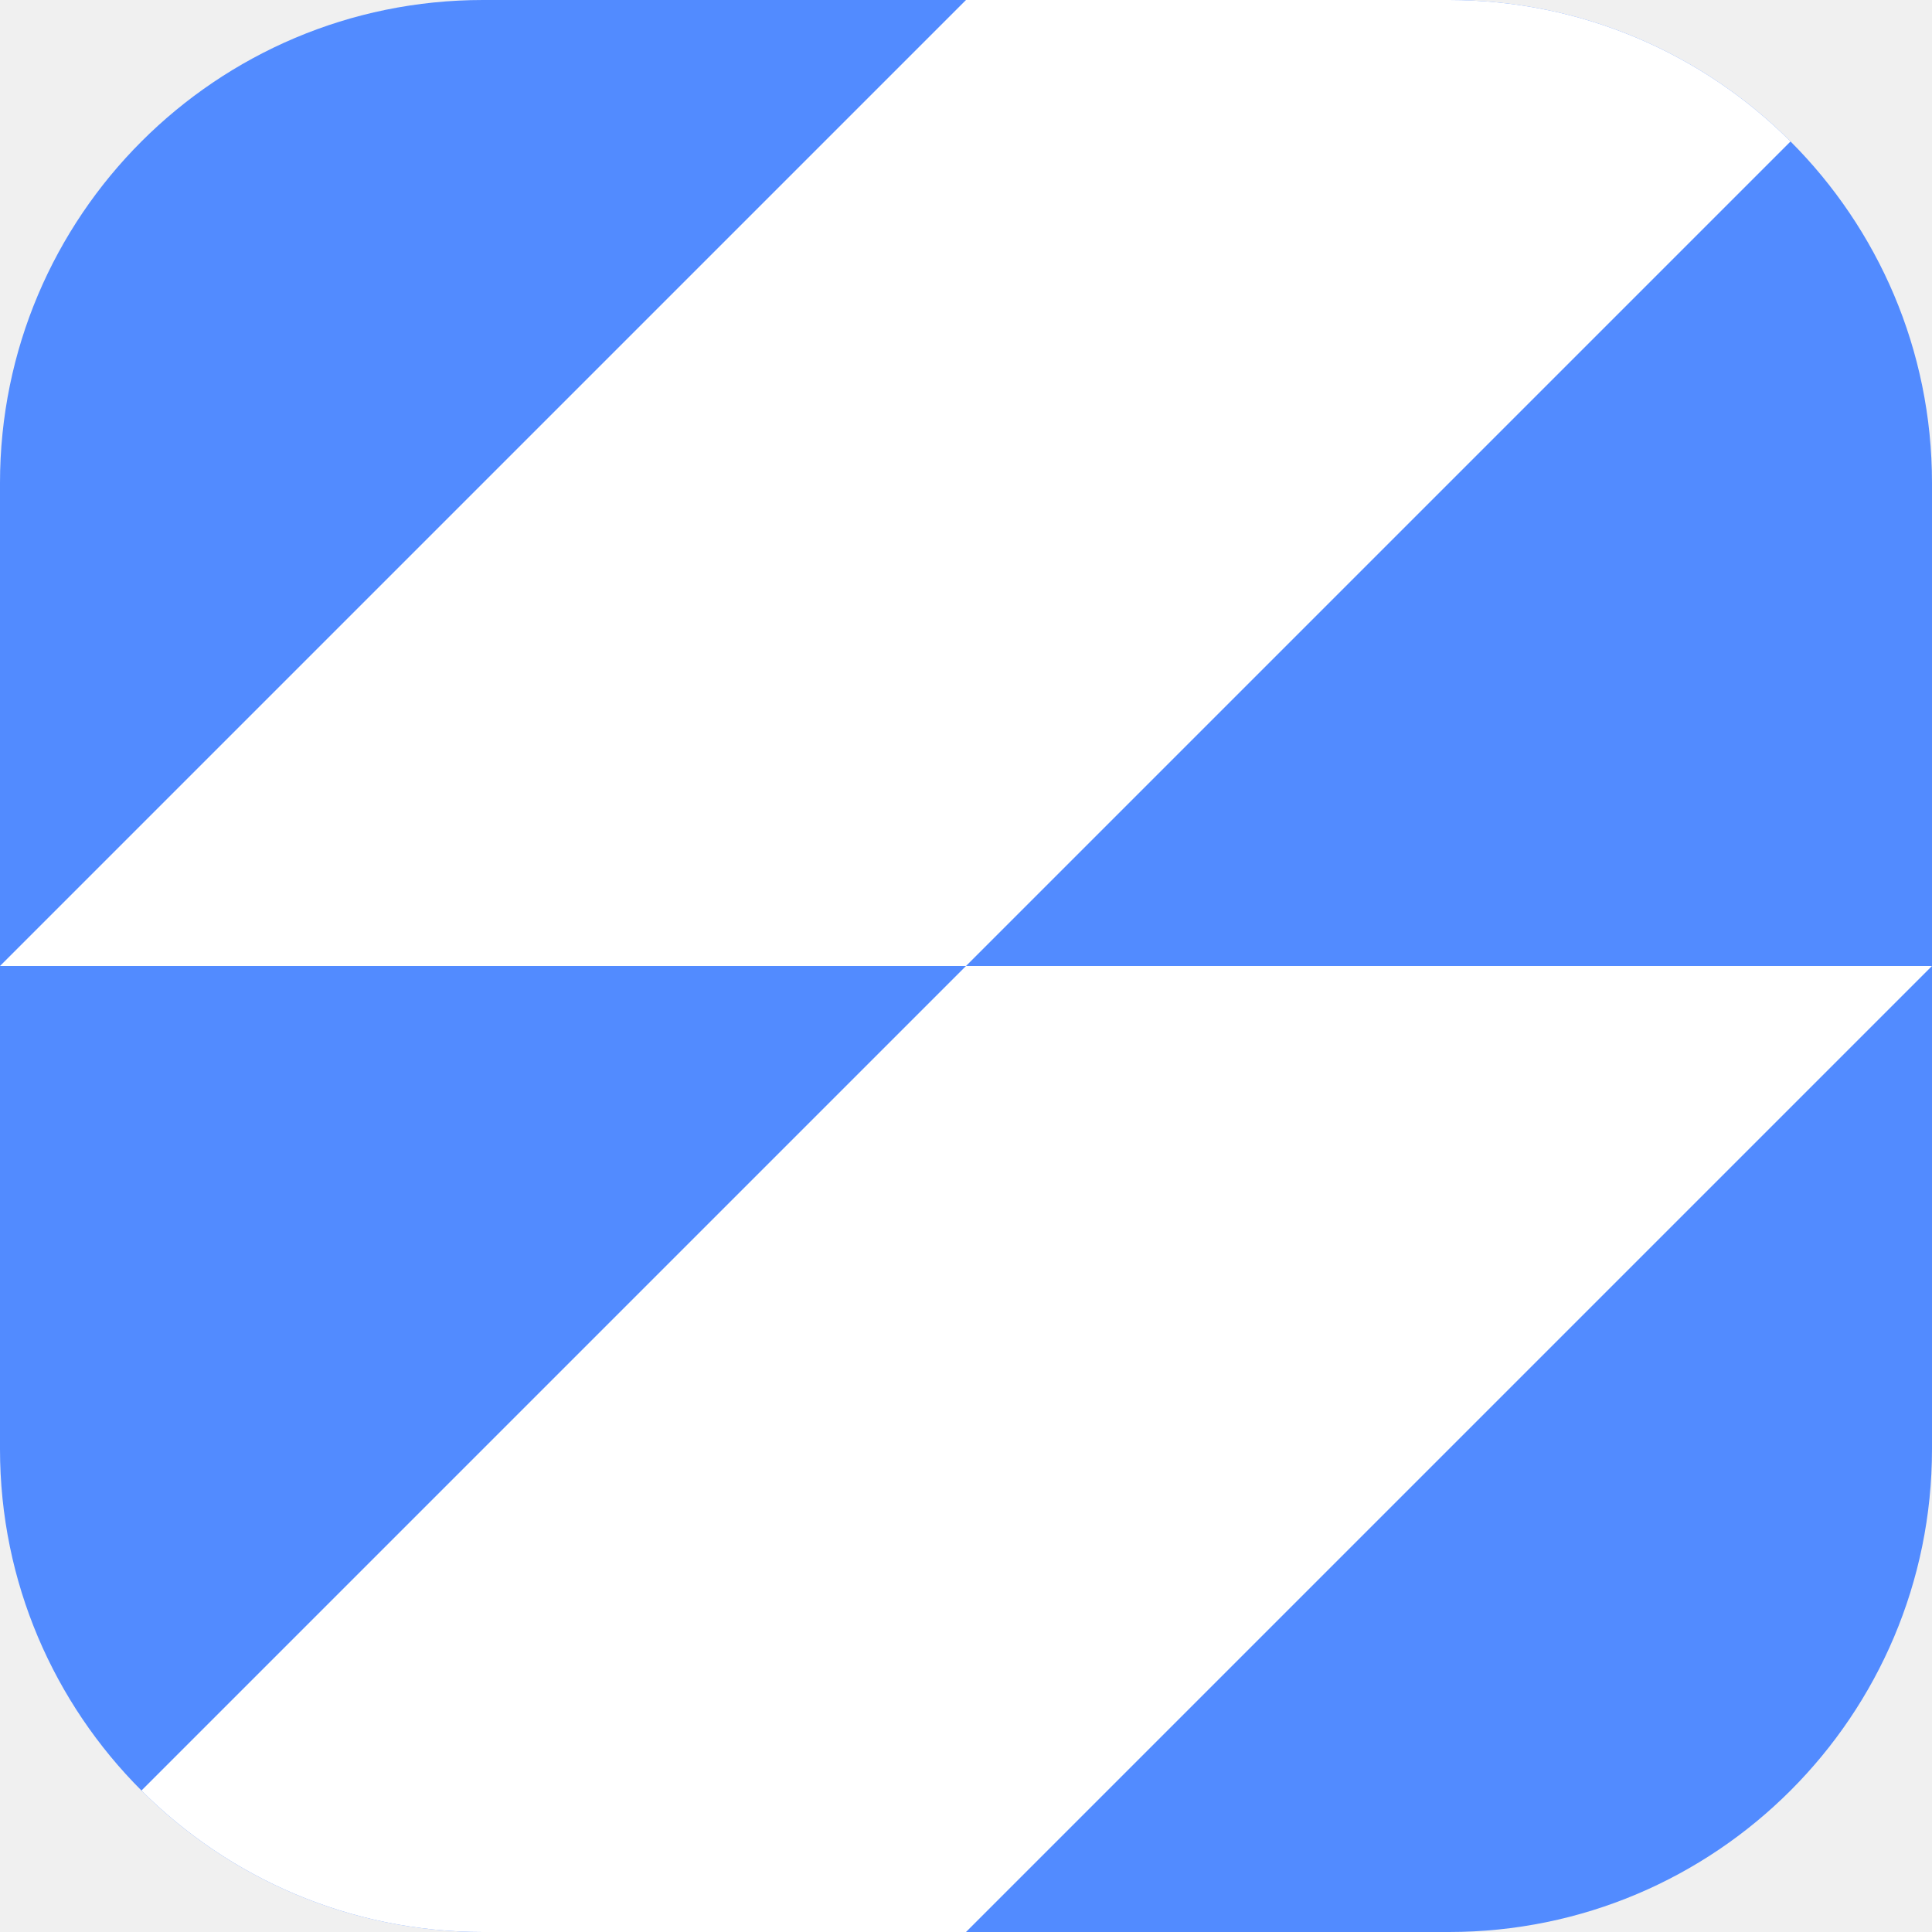
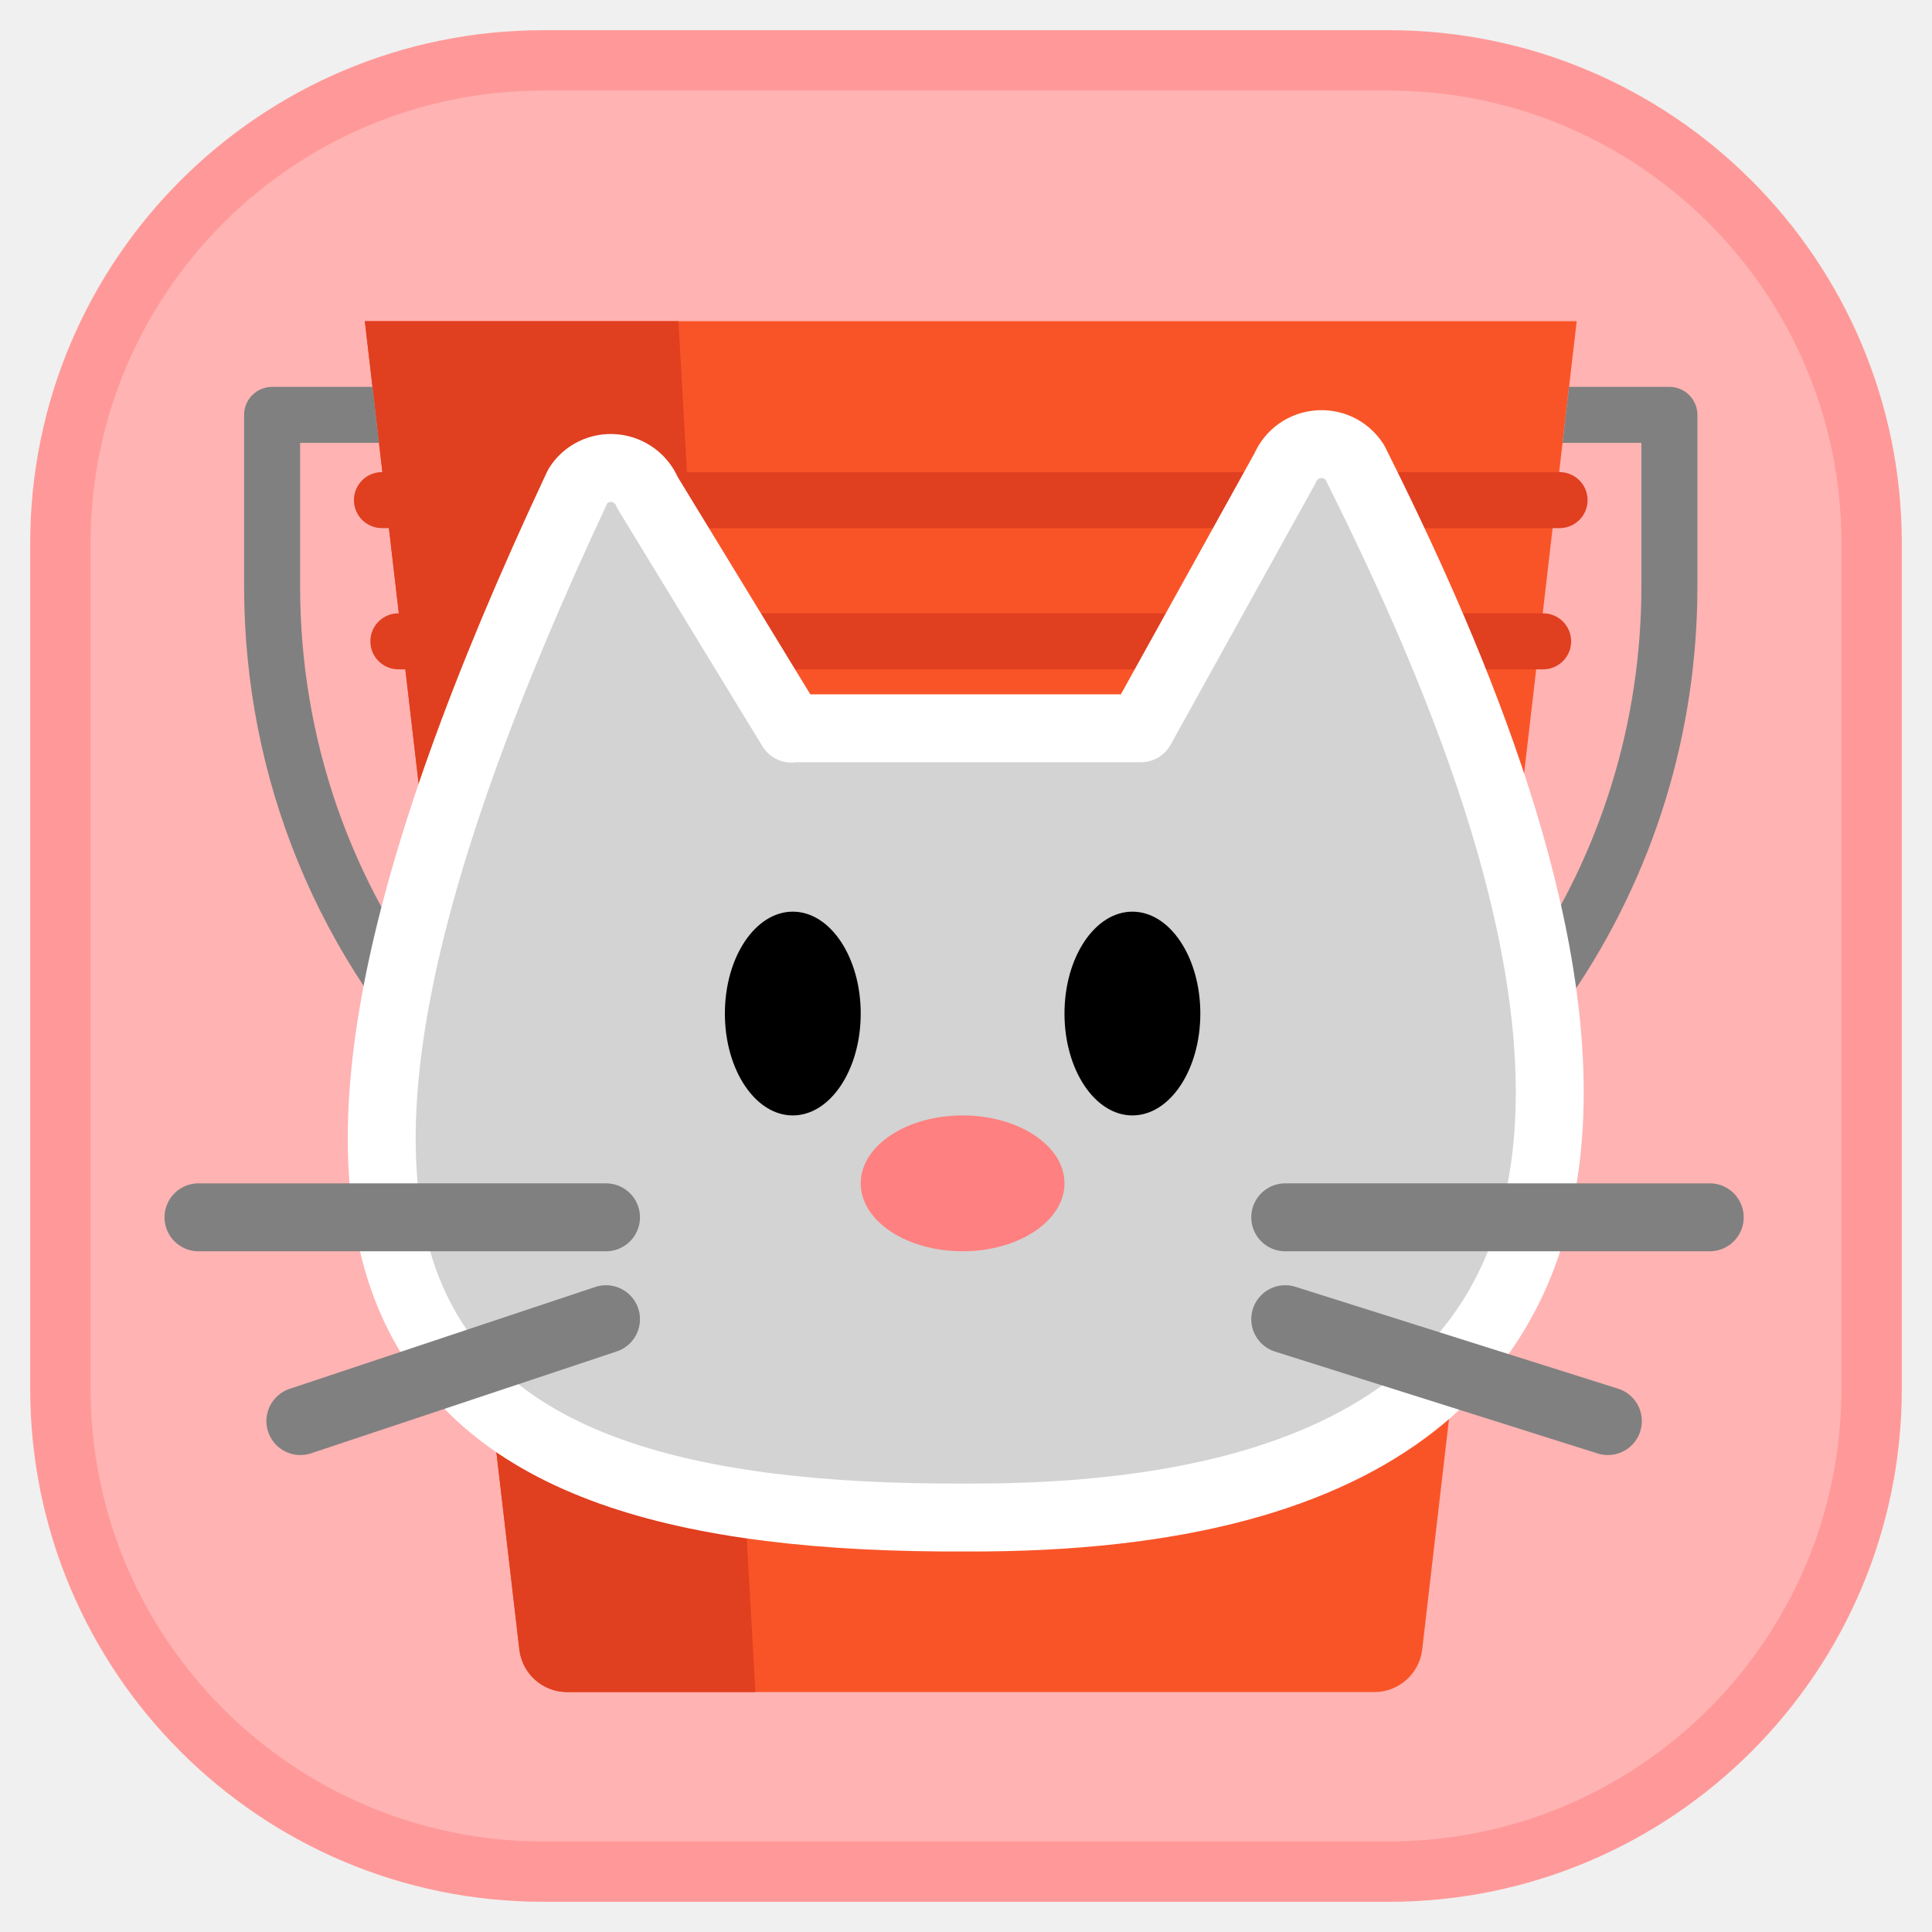
- <svg xmlns="http://www.w3.org/2000/svg" viewBox="0 0 512 512" height="512" width="512">
+ <svg xmlns="http://www.w3.org/2000/svg" viewBox="0 0 512 512">
  <defs>
-     <clipPath id="rounded-rect">
-       <rect width="512" height="512" x="0" y="0" rx="128" ry="128" fill="hsl(220, 100%, 66%)" stroke="hsl(220, 100%, 66%)" />
-     </clipPath>
+     <style>
+ 			#kitty #head {
+ 				stroke: white;
+ 				stroke-width: 20;
+ 				stroke-linecap: round;
+ 				stroke-linejoin: round;
+ 				fill: lightgrey;
+ 			}
+ 
+ 			#kitty #mouth, 
+ 			#kitty #whiskers {
+ 				stroke-width: 20;
+ 				stroke-linecap: round;
+ 			}
+ 
+ 			#kitty #eyes {
+ 				fill: black
+ 			}
+ 
+ 			#kitty #nose {
+ 				fill: hsl(0, 100%, 75%);
+ 			}
+ 
+ 			#kitty #mouth, 
+ 			#kitty #whiskers {
+ 				stroke: grey;
+ 			}
+ 		</style>
  </defs>
-   <g clip-path="url(#rounded-rect)">
-     <path d="M 0 0, 512 0, 512 512, 0 512 Z" fill="hsl(220, 100%, 66%)" />
-     <g style="fill:white">
-       <path d="M 256, 0 0, 256 256, 256 512, 0 Z" />
-       <path d="M 0, 512 256, 256 512, 256 256, 512 Z" />
+   <rect width="480" height="480" x="16" y="16" rx="128" ry="128" fill="hsl(0, 100%, 85%)" stroke="hsl(0, 100%, 80%)" stroke-width="16" />
+   <g id="kitty" transform="translate(256, 256) scale(0.9) translate(0 -20) translate(0, 20) translate(-256, -256)">
+     <g id="bucket" transform="scale(0.9) translate(30, 10)" stroke="black" stroke-width="0">
+       <path style="fill:#F95428;" d="M454.246,63.473H57.759l50.548,434.584c0.925,7.947,7.657,13.941,15.658,13.941h132.038h132.038     c8.001,0,14.733-5.994,15.658-13.941L454.246,63.473z" />
+       <g>
+         <path style="fill:#E03F20;" d="M57.759,63.473l50.548,434.584c0.925,7.947,7.657,13.941,15.658,13.941h61.57L160.368,63.473H57.759      z" />
+         <path style="fill:#E03F20;" d="M448.645,131.183H63.355c-5.061,0-9.162-4.102-9.162-9.162s4.101-9.162,9.162-9.162h385.29      c5.061,0,9.161,4.102,9.161,9.162S453.705,131.183,448.645,131.183z" />
+         <path style="fill:#E03F20;" d="M443.267,177.385H68.732c-5.061,0-9.162-4.102-9.162-9.162c0-5.06,4.101-9.162,9.162-9.162h374.535      c5.061,0,9.161,4.102,9.161,9.162C452.428,173.283,448.328,177.385,443.267,177.385z" />
+       </g>
+       <path style="fill:grey;" d="M493.741,94.134v56.068c0,47.921-14.194,94.107-41.056,133.575     c-8.343,12.252-17.724,23.624-28.022,34.008c-22.061,22.244-48.348,39.956-77.604,52.086c-0.342,0.134-0.684,0.257-1.051,0.354     l-79.045,22.024c-0.794,0.232-1.625,0.342-2.455,0.342c-0.684,0-1.368-0.073-2.052-0.232l-96.049-22.024     c-0.489-0.11-0.989-0.269-1.454-0.464c-28.902-11.983-54.822-29.329-77.054-51.573c-0.195-0.195-0.379-0.379-0.574-0.574     c-44.537-44.83-69.066-104.295-69.066-167.521V94.134c0-5.057,4.104-9.162,9.162-9.162h32.847l2.125,18.323H36.581v46.907     c0,49.9,16.552,97.259,47.066,135.822c5.301,6.718,11.043,13.168,17.199,19.325c20.351,20.339,44.036,36.255,70.421,47.298     l93.02,21.328l76.26-21.242c34.594-14.463,64.68-37.367,87.816-66.745c3.188-4.043,6.254-8.221,9.174-12.521     c24.785-36.414,37.88-79.033,37.88-123.265v-46.907h-25.799l2.125-18.323h32.835C489.636,84.972,493.741,89.077,493.741,94.134z" />
+       <path style="fill:#F7B239;" d="M343.552,371.31c0-16.906-17.028-28.523-32.752-22.315c-16.978,6.704-35.465,10.389-54.797,10.389     c-19.333,0-37.82-3.685-54.798-10.389c-15.725-6.208-32.752,5.409-32.752,22.315l0,0c0,9.847,6.015,18.699,15.173,22.316     c22.425,8.857,46.841,13.732,72.378,13.732c25.536,0,49.952-4.875,72.377-13.732C337.538,390.009,343.552,381.157,343.552,371.31     L343.552,371.31z" />
+       <path style="fill:#E09B2D;" d="M206.834,399.734c-9.158-3.617-15.173-12.469-15.173-22.316l0,0     c0-13.255,10.469-23.256,22.569-23.965c-4.429-1.29-8.776-2.779-13.026-4.456c-15.725-6.209-32.753,5.409-32.753,22.315l0,0     c0,9.847,6.015,18.699,15.173,22.316c10.853,4.288,22.177,7.631,33.865,9.951C213.893,402.392,210.337,401.118,206.834,399.734z" />
+     </g>
+     <g id="kitty" transform="translate(256, 256) scale(1) translate(-256, -256)">
+       <path id="head" d="M 204.6, 186.1 l -42.4 -69.5 c -1.6 -4 -5.4 -6.8 -9.7 -7.2 -4.3 -.4 -8.5, 1.6 -10.8, 5.3 -112.2, 238.9 -53.9, 304.5, 114.4, 303.7, 252.7, 1, 166.6 -206.3, 114.4 -310.7 -5.1-7.9 -16.9-6.9 -20.6, 1.8 l -42.4, 76.5 h -102.9 Z " />
+       <g id="eyes">
+         <ellipse cx="205" cy="270" rx="20" ry="30" />
+         <ellipse cx="305" cy="270" rx="20" ry="30" />
+       </g>
+       <g id="mouth" style="display:none">
+         <line x1="255" y1="315" x2="255" y2="365" />
+         <line x1="215" y1="370" x2="255" y2="365" />
+         <line x1="255" y1="365" x2="295" y2="370" />
+       </g>
+       <g id="nose">
+         <ellipse cx="255" cy="320" rx="30" ry="20" />
+       </g>
+       <g id="whiskers">
+         <line x1="30" y1="330" x2="150" y2="330" />
+         <line x1="60" y1="390" x2="150" y2="360" />
+         <line x1="475" y1="330" x2="350" y2="330" />
+         <line x1="445" y1="390" x2="350" y2="360" />
+       </g>
    </g>
  </g>
</svg>
